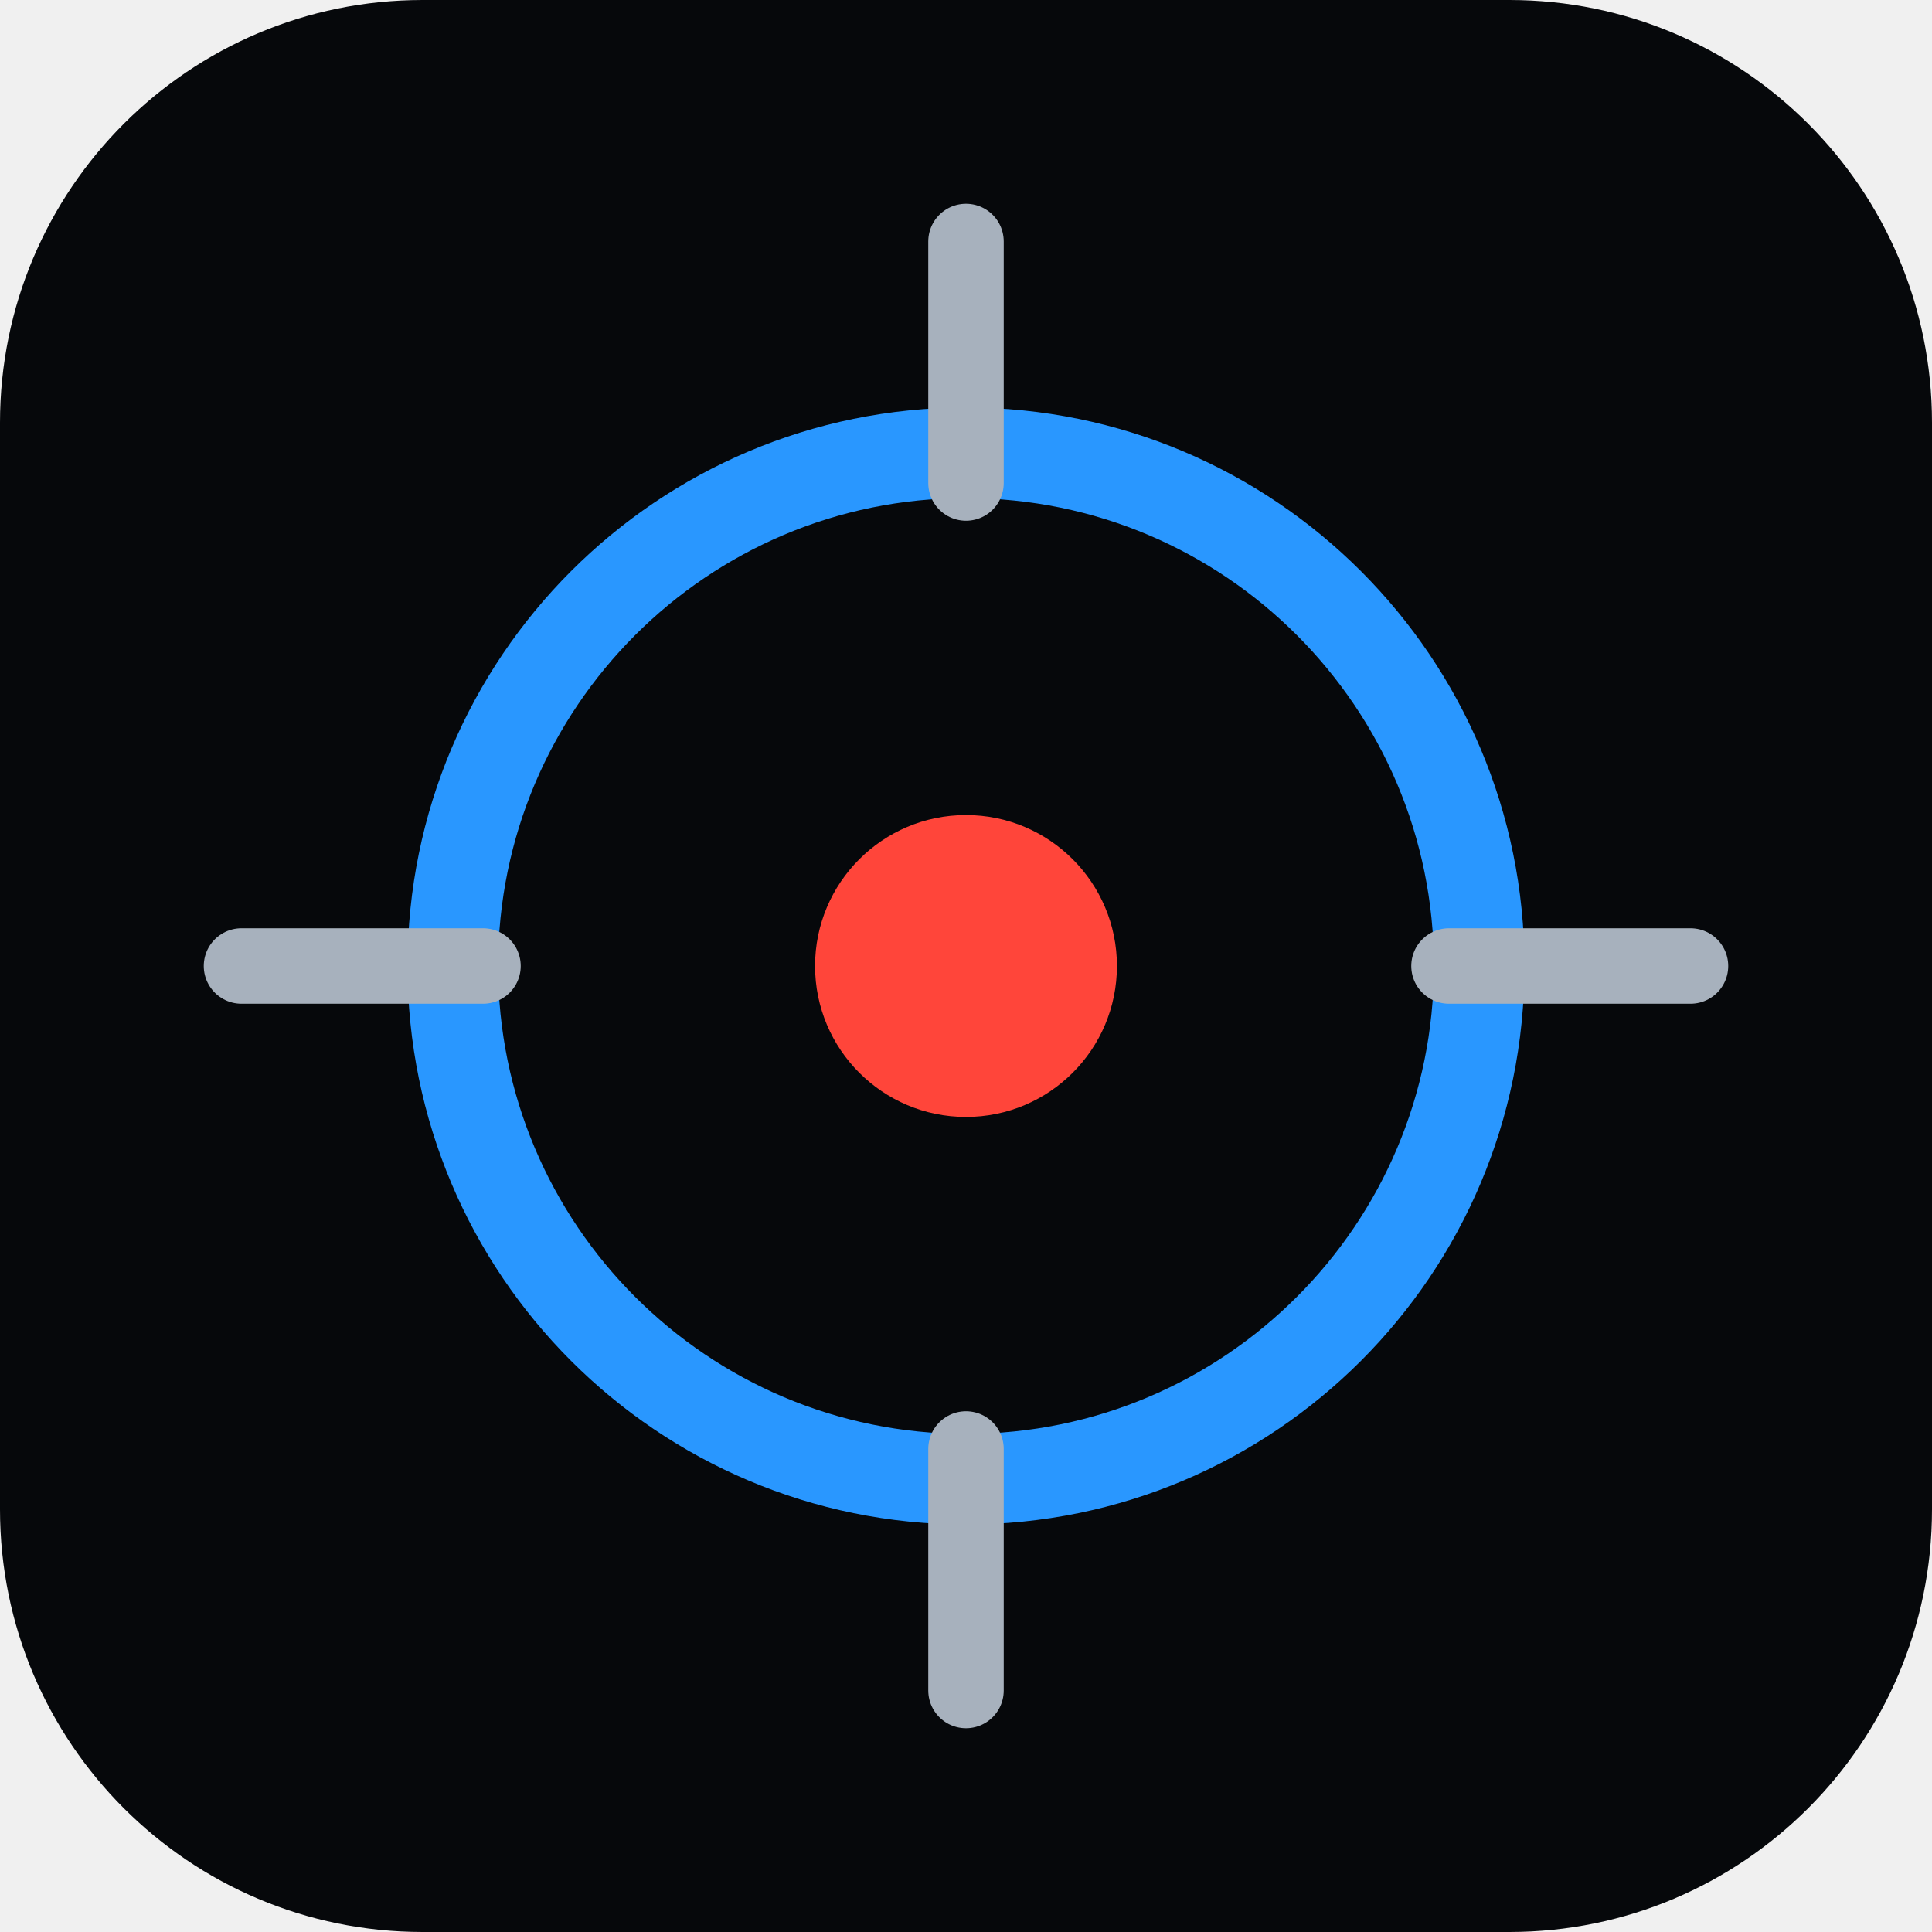
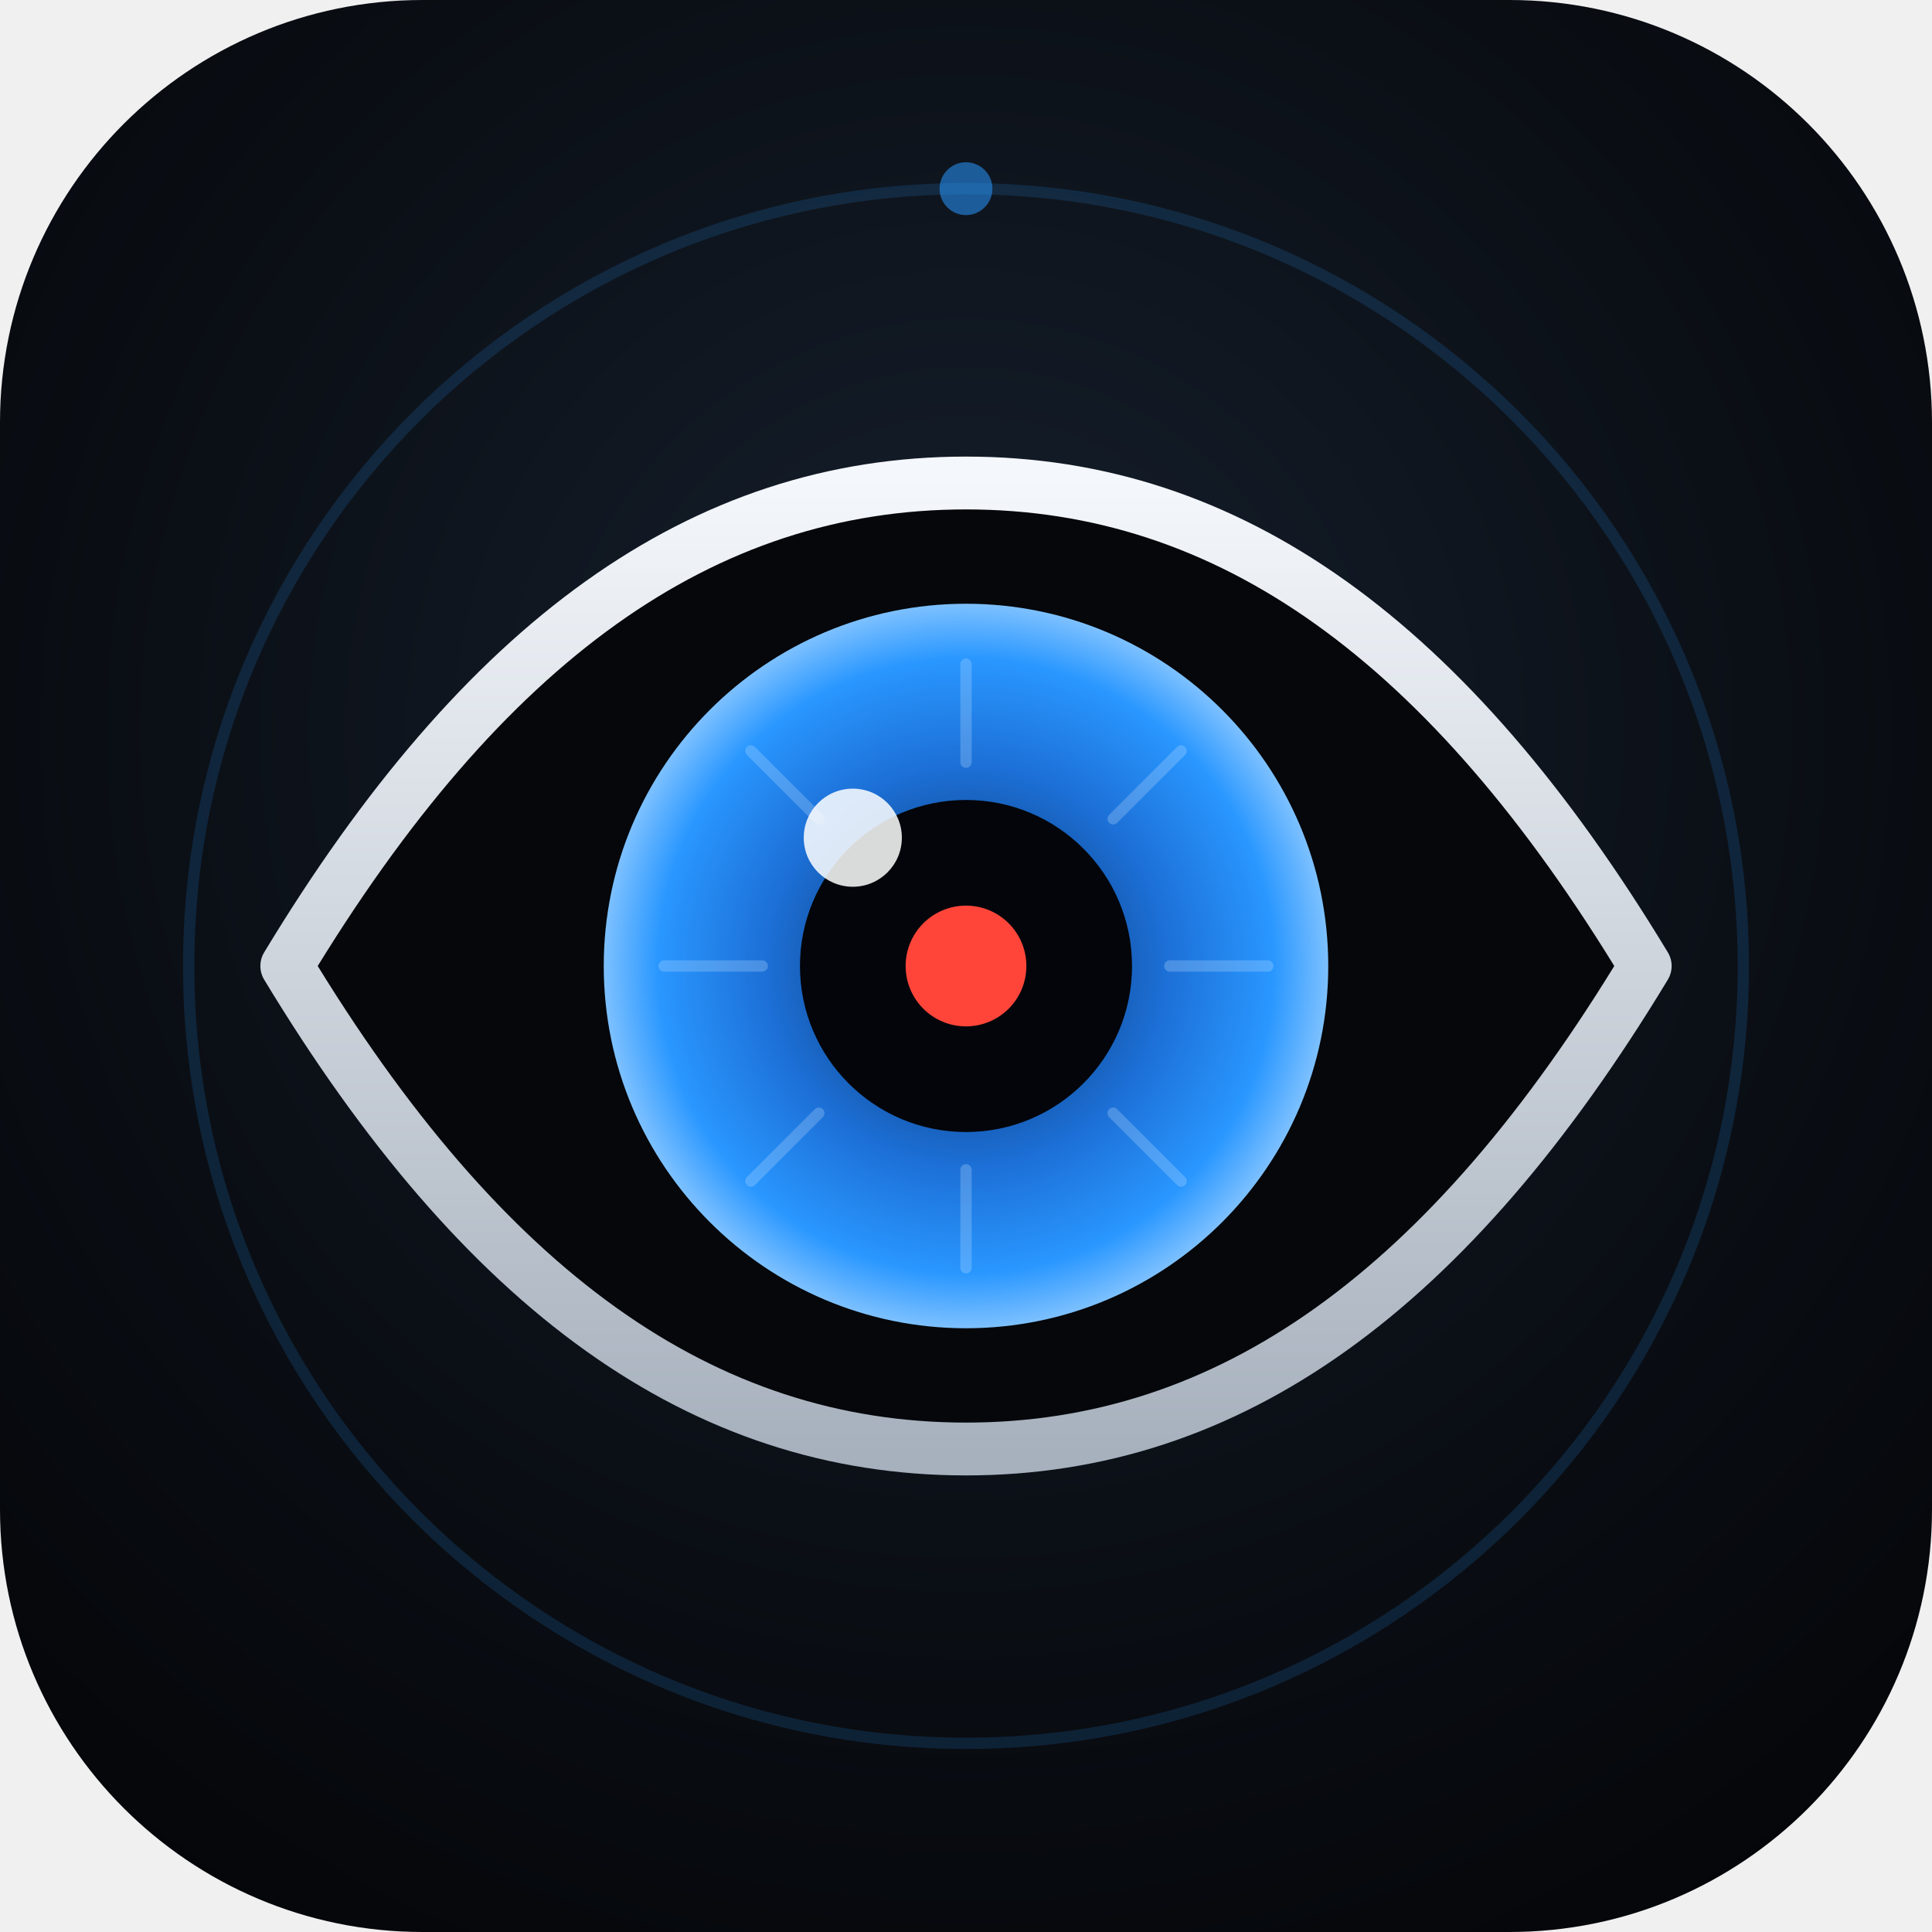
- <svg xmlns="http://www.w3.org/2000/svg" viewBox="0 0 64 64">
-   <rect width="64" height="64" rx="14" fill="#06080b" />
-   <circle cx="32" cy="32" r="17" fill="none" stroke="#2997ff" stroke-width="3" />
-   <circle cx="32" cy="32" r="5" fill="#ff453a" />
-   <path d="M32 8v8M32 48v8M8 32h8M48 32h8" stroke="#a7b1bd" stroke-width="2.5" stroke-linecap="round" />
+ <svg xmlns="http://www.w3.org/2000/svg" viewBox="0 0 512 512">
+   <defs>
+     <radialGradient id="bg" cx="50%" cy="38%" r="75%">
+       <stop offset="0" stop-color="#16202e" />
+       <stop offset=".6" stop-color="#0a0e14" />
+       <stop offset="1" stop-color="#040508" />
+     </radialGradient>
+     <radialGradient id="iris" cx="50%" cy="50%" r="50%">
+       <stop offset="0" stop-color="#0b2a55" />
+       <stop offset=".55" stop-color="#1c6fd6" />
+       <stop offset=".85" stop-color="#2997ff" />
+       <stop offset="1" stop-color="#7cc0ff" />
+     </radialGradient>
+     <linearGradient id="lid" x1="0" y1="0" x2="0" y2="1">
+       <stop offset="0" stop-color="#f4f7fb" />
+       <stop offset="1" stop-color="#a7b1bd" />
+     </linearGradient>
+     <clipPath id="eye">
+       <path d="M76 256C128 170 186 128 256 128s128 42 180 128c-52 86-110 128-180 128S128 342 76 256Z" />
+     </clipPath>
+   </defs>
+   <rect width="512" height="512" rx="112" fill="url(#bg)" />
+   <ellipse cx="256" cy="256" rx="206" ry="206" fill="none" stroke="#2997ff" stroke-opacity=".16" stroke-width="3" />
+   <circle cx="256" cy="50" r="7" fill="#2997ff" fill-opacity=".55" />
+   <path d="M76 256C128 170 186 128 256 128s128 42 180 128c-52 86-110 128-180 128S128 342 76 256Z" fill="#05070b" />
+   <g clip-path="url(#eye)">
+     <circle cx="256" cy="256" r="96" fill="url(#iris)" />
+     <g stroke="#bfe0ff" stroke-opacity=".28" stroke-width="3" stroke-linecap="round">
+       <path d="M256 176v26M256 310v26M176 256h26M310 256h26M199 199l18 18M295 295l18 18M313 199l-18 18M217 295l-18 18" />
+     </g>
+     <circle cx="256" cy="256" r="44" fill="#03050a" />
+     <circle cx="256" cy="256" r="16" fill="#ff453a" />
+     <circle cx="226" cy="222" r="13" fill="#ffffff" fill-opacity=".85" />
+   </g>
+   <path d="M76 256C128 170 186 128 256 128s128 42 180 128c-52 86-110 128-180 128S128 342 76 256Z" fill="none" stroke="url(#lid)" stroke-width="14" stroke-linejoin="round" />
</svg>
